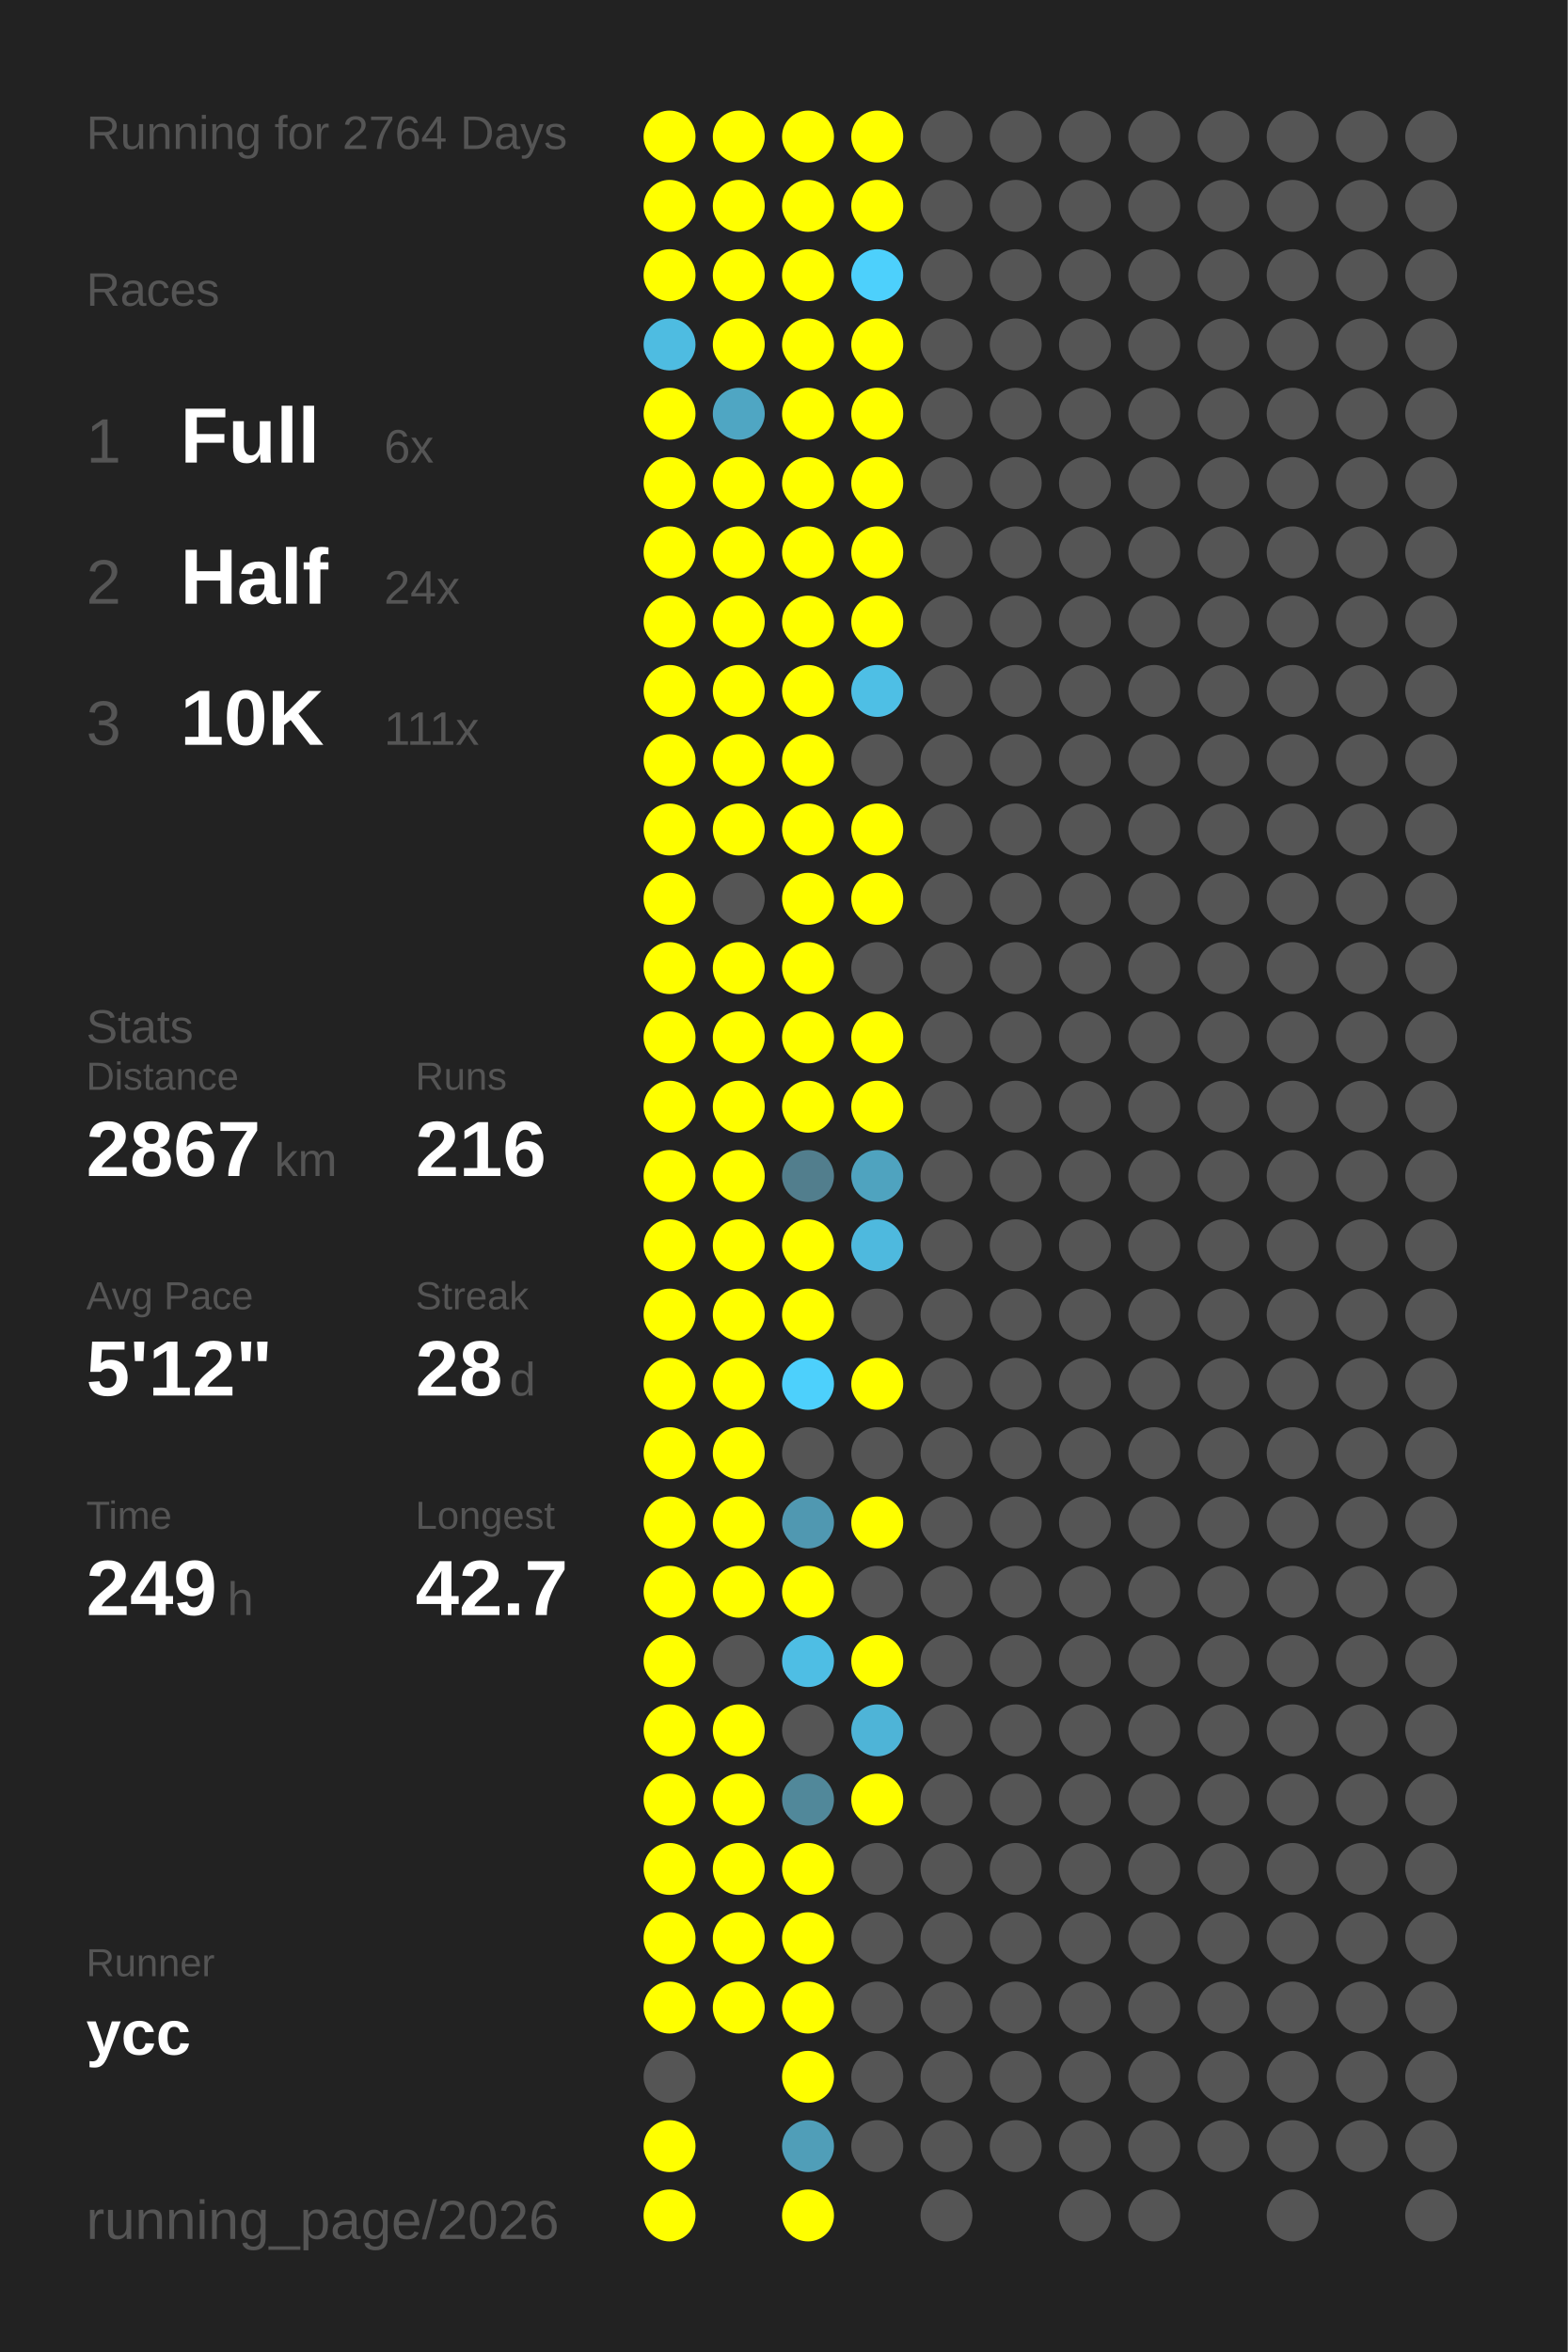
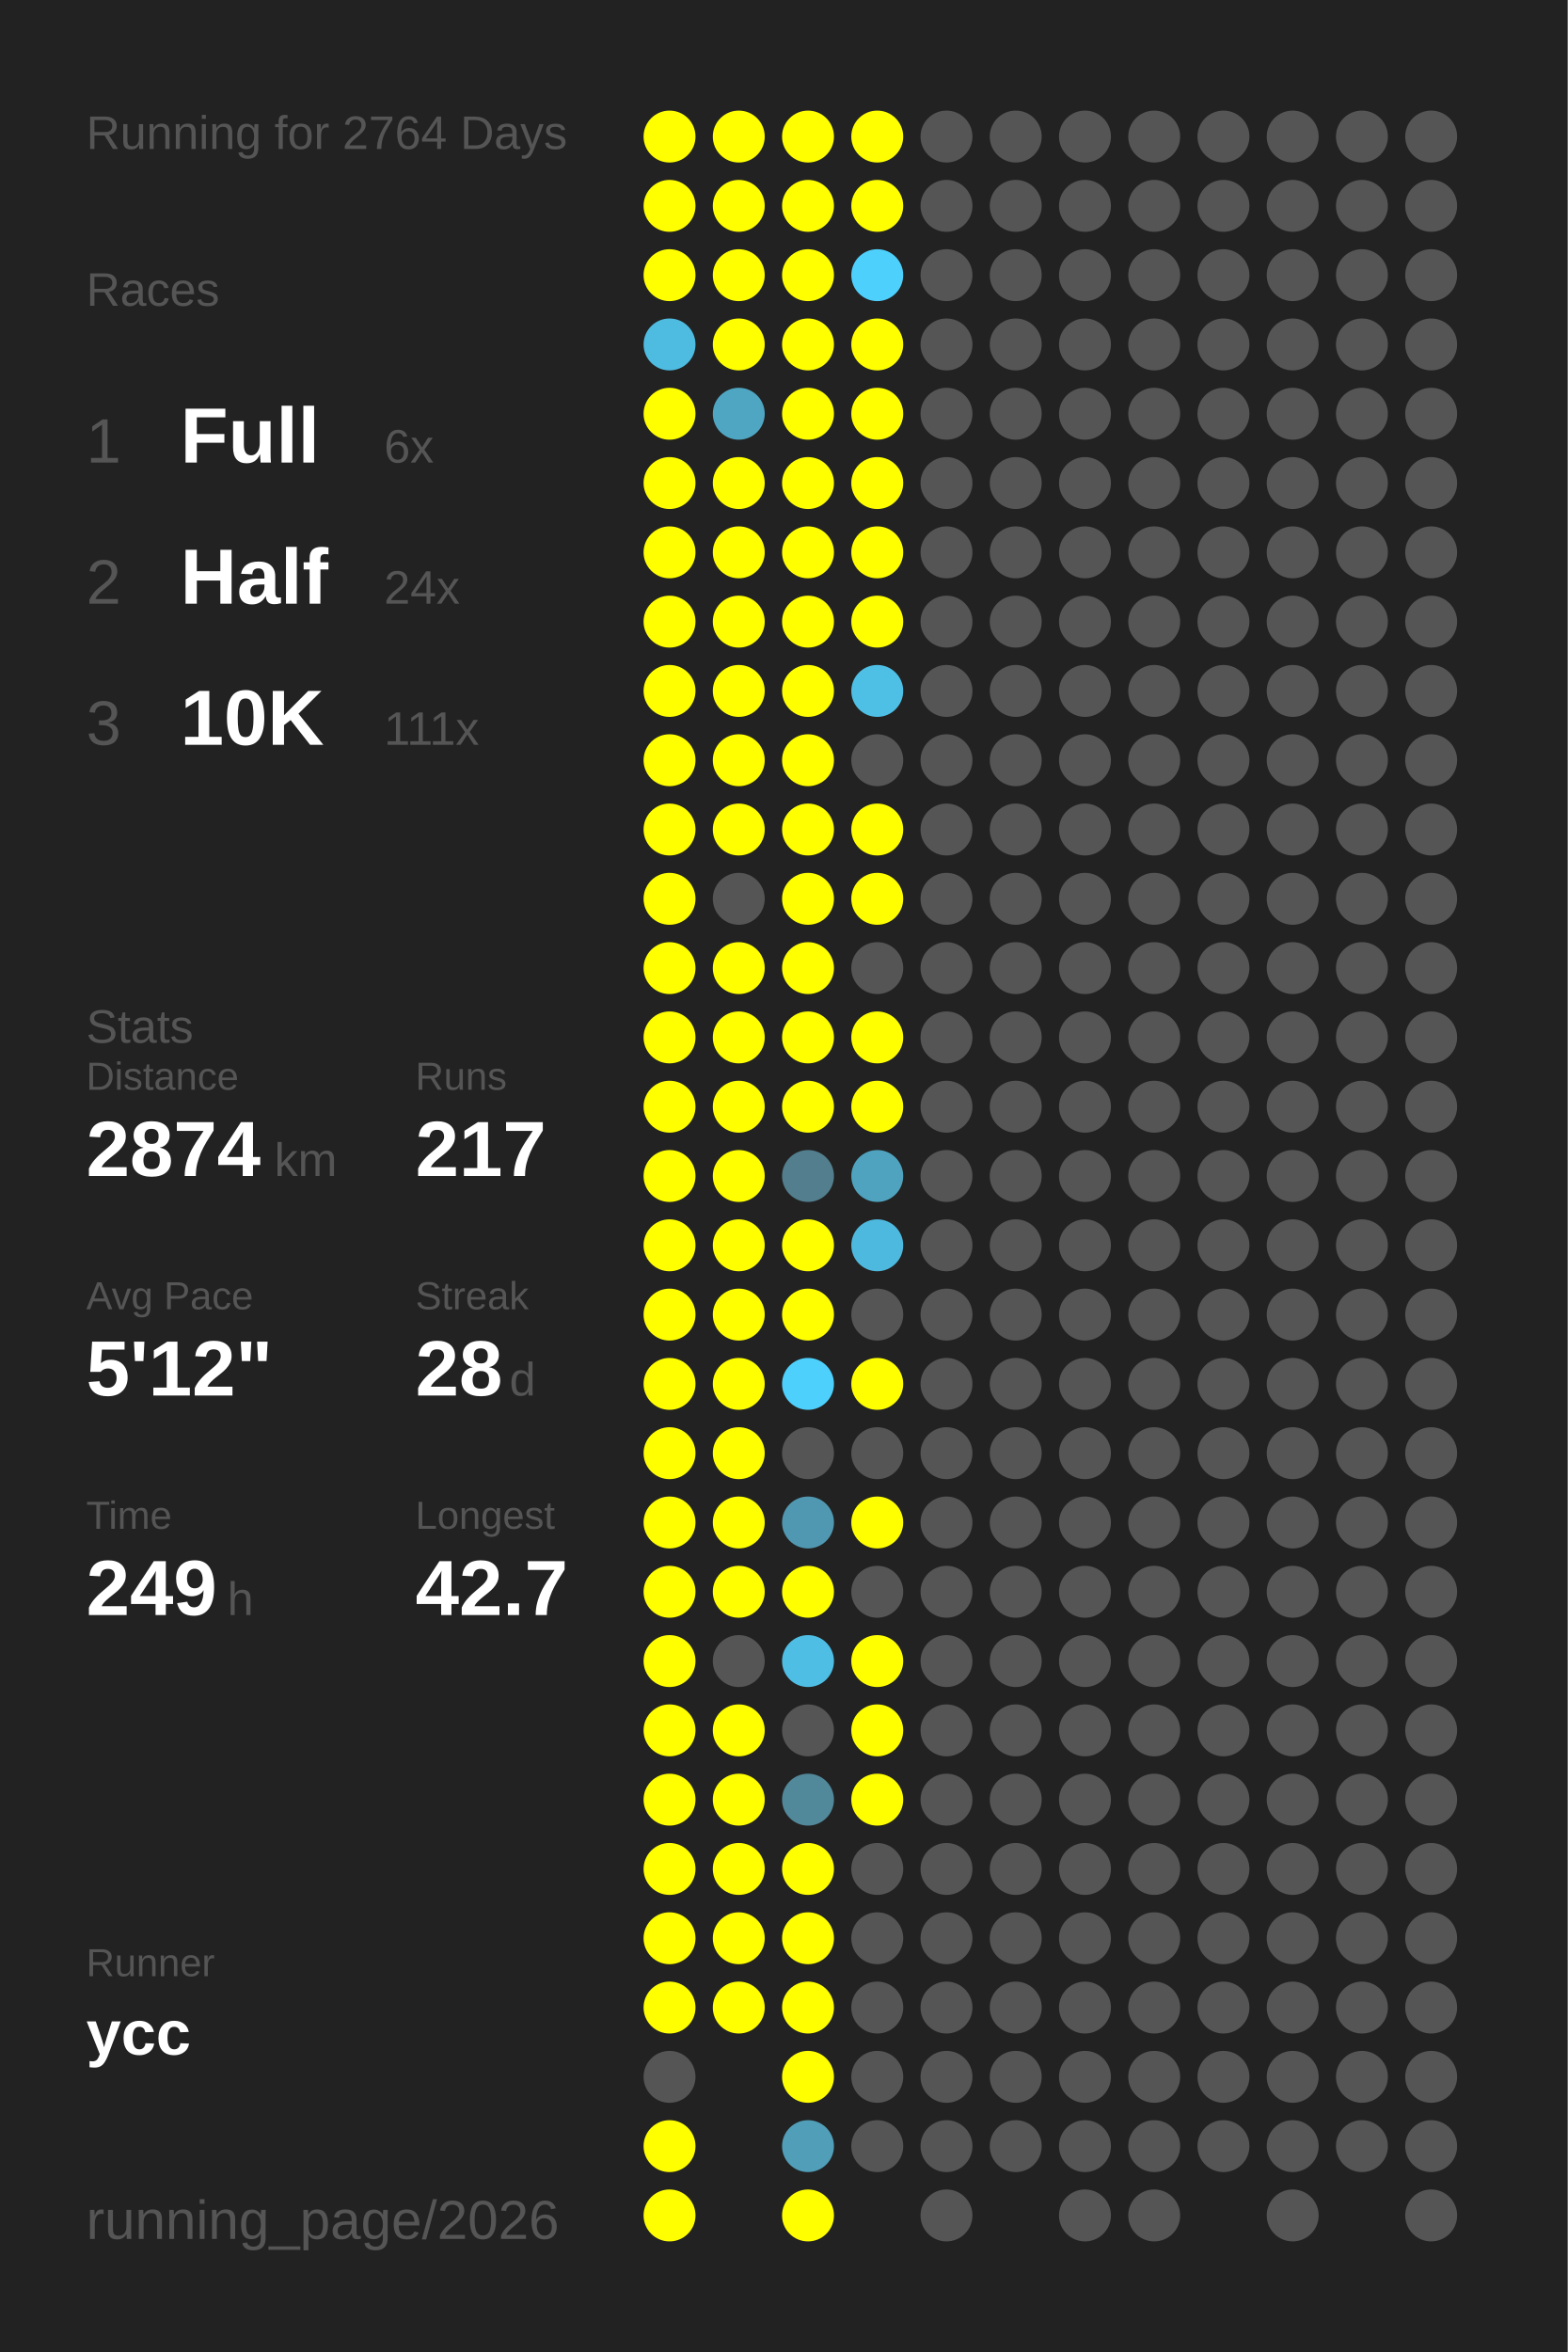
<svg xmlns="http://www.w3.org/2000/svg" baseProfile="full" height="300mm" version="1.1" viewBox="0,0,200,300" width="200mm">
  <defs />
  <rect fill="#222222" height="300" width="200" x="0" y="0" />
  <text fill="#555555" style="font-size:6px; font-family:Arial;" x="11" y="19">Running for 2764 Days</text>
  <text fill="#555555" style="font-size:6px; font-family:Arial;" x="11" y="39">Races</text>
  <text fill="#555555" style="font-size:8px; font-family:Arial;" x="11" y="59">1</text>
  <text fill="#FFFFFF" style="font-size:10px; font-family:Arial; font-weight:bold;" x="23" y="59">Full</text>
  <text fill="#555555" style="font-size:6px; font-family:Arial;" x="49" y="59">6x</text>
  <text fill="#555555" style="font-size:8px; font-family:Arial;" x="11" y="77">2</text>
  <text fill="#FFFFFF" style="font-size:10px; font-family:Arial; font-weight:bold;" x="23" y="77">Half</text>
  <text fill="#555555" style="font-size:6px; font-family:Arial;" x="49" y="77">24x</text>
  <text fill="#555555" style="font-size:8px; font-family:Arial;" x="11" y="95">3</text>
  <text fill="#FFFFFF" style="font-size:10px; font-family:Arial; font-weight:bold;" x="23" y="95">10K</text>
  <text fill="#555555" style="font-size:6px; font-family:Arial;" x="49" y="95">111x</text>
  <text fill="#555555" style="font-size:6px; font-family:Arial;" x="11" y="133">Stats</text>
  <text fill="#555555" style="font-size:5px; font-family:Arial;" x="11" y="139">Distance</text>
-   <text fill="#FFFFFF" style="font-size:10px; font-family:Arial; font-weight:bold;" x="11" y="150">2867</text>
+   <text fill="#FFFFFF" style="font-size:10px; font-family:Arial; font-weight:bold;" x="11" y="150">2874</text>
  <text fill="#555555" style="font-size:6px; font-family:Arial;" x="35" y="150">km</text>
  <text fill="#555555" style="font-size:5px; font-family:Arial;" x="53" y="139">Runs</text>
-   <text fill="#FFFFFF" style="font-size:10px; font-family:Arial; font-weight:bold;" x="53" y="150">216</text>
+   <text fill="#FFFFFF" style="font-size:10px; font-family:Arial; font-weight:bold;" x="53" y="150">217</text>
  <text fill="#555555" style="font-size:5px; font-family:Arial;" x="11" y="167">Avg Pace</text>
  <text fill="#FFFFFF" style="font-size:10px; font-family:Arial; font-weight:bold;" x="11" y="178">5'12"</text>
  <text fill="#555555" style="font-size:5px; font-family:Arial;" x="53" y="167">Streak</text>
  <text fill="#FFFFFF" style="font-size:10px; font-family:Arial; font-weight:bold;" x="53" y="178">28</text>
  <text fill="#555555" style="font-size:6px; font-family:Arial;" x="65" y="178">d</text>
  <text fill="#555555" style="font-size:5px; font-family:Arial;" x="11" y="195">Time</text>
  <text fill="#FFFFFF" style="font-size:10px; font-family:Arial; font-weight:bold;" x="11" y="206">249</text>
  <text fill="#555555" style="font-size:6px; font-family:Arial;" x="29" y="206">h</text>
  <text fill="#555555" style="font-size:5px; font-family:Arial;" x="53" y="195">Longest</text>
  <text fill="#FFFFFF" style="font-size:10px; font-family:Arial; font-weight:bold;" x="53" y="206">42.7</text>
  <text fill="#555555" style="font-size:5px; font-family:Arial;" x="11" y="252.065">Runner</text>
  <text fill="#FFFFFF" style="font-size:8px; font-family:Arial; font-weight:bold;" x="11" y="262.065">ycc</text>
  <text fill="#555555" style="font-size:7px; font-family:Arial;" x="11" y="285.581">running_page/2026</text>
  <circle cx="85.417" cy="17.419" fill="#FFFF00" r="3.312" />
  <circle cx="85.417" cy="26.258" fill="#FFFF00" r="3.312" />
  <circle cx="85.417" cy="35.097" fill="#FFFF00" r="3.312" />
  <circle cx="85.417" cy="43.935" fill="#4ebce1" r="3.312" />
  <circle cx="85.417" cy="52.774" fill="#FFFF00" r="3.312" />
  <circle cx="85.417" cy="61.613" fill="#FFFF00" r="3.312" />
  <circle cx="85.417" cy="70.452" fill="#FFFF00" r="3.312" />
  <circle cx="85.417" cy="79.29" fill="#FFFF00" r="3.312" />
  <circle cx="85.417" cy="88.129" fill="#FFFF00" r="3.312" />
  <circle cx="85.417" cy="96.968" fill="#FFFF00" r="3.312" />
  <circle cx="85.417" cy="105.806" fill="#FFFF00" r="3.312" />
  <circle cx="85.417" cy="114.645" fill="#FFFF00" r="3.312" />
  <circle cx="85.417" cy="123.484" fill="#FFFF00" r="3.312" />
  <circle cx="85.417" cy="132.323" fill="#FFFF00" r="3.312" />
  <circle cx="85.417" cy="141.161" fill="#FFFF00" r="3.312" />
  <circle cx="85.417" cy="150" fill="#FFFF00" r="3.312" />
  <circle cx="85.417" cy="158.839" fill="#FFFF00" r="3.312" />
  <circle cx="85.417" cy="167.677" fill="#FFFF00" r="3.312" />
  <circle cx="85.417" cy="176.516" fill="#FFFF00" r="3.312" />
  <circle cx="85.417" cy="185.355" fill="#FFFF00" r="3.312" />
  <circle cx="85.417" cy="194.194" fill="#FFFF00" r="3.312" />
  <circle cx="85.417" cy="203.032" fill="#FFFF00" r="3.312" />
  <circle cx="85.417" cy="211.871" fill="#FFFF00" r="3.312" />
  <circle cx="85.417" cy="220.71" fill="#FFFF00" r="3.312" />
  <circle cx="85.417" cy="229.548" fill="#FFFF00" r="3.312" />
  <circle cx="85.417" cy="238.387" fill="#FFFF00" r="3.312" />
  <circle cx="85.417" cy="247.226" fill="#FFFF00" r="3.312" />
  <circle cx="85.417" cy="256.065" fill="#FFFF00" r="3.312" />
  <circle cx="85.417" cy="264.903" fill="#555555" r="3.312" />
  <circle cx="85.417" cy="273.742" fill="#FFFF00" r="3.312" />
  <circle cx="85.417" cy="282.581" fill="#FFFF00" r="3.312" />
  <circle cx="94.25" cy="17.419" fill="#FFFF00" r="3.312" />
  <circle cx="94.25" cy="26.258" fill="#FFFF00" r="3.312" />
  <circle cx="94.25" cy="35.097" fill="#FFFF00" r="3.312" />
  <circle cx="94.25" cy="43.935" fill="#FFFF00" r="3.312" />
  <circle cx="94.25" cy="52.774" fill="#4fa6c3" r="3.312" />
  <circle cx="94.25" cy="61.613" fill="#FFFF00" r="3.312" />
  <circle cx="94.25" cy="70.452" fill="#FFFF00" r="3.312" />
  <circle cx="94.25" cy="79.29" fill="#FFFF00" r="3.312" />
  <circle cx="94.25" cy="88.129" fill="#FFFF00" r="3.312" />
  <circle cx="94.25" cy="96.968" fill="#FFFF00" r="3.312" />
  <circle cx="94.25" cy="105.806" fill="#FFFF00" r="3.312" />
  <circle cx="94.25" cy="114.645" fill="#555555" r="3.312" />
  <circle cx="94.25" cy="123.484" fill="#FFFF00" r="3.312" />
  <circle cx="94.25" cy="132.323" fill="#FFFF00" r="3.312" />
  <circle cx="94.25" cy="141.161" fill="#FFFF00" r="3.312" />
  <circle cx="94.25" cy="150" fill="#FFFF00" r="3.312" />
  <circle cx="94.25" cy="158.839" fill="#FFFF00" r="3.312" />
  <circle cx="94.25" cy="167.677" fill="#FFFF00" r="3.312" />
  <circle cx="94.25" cy="176.516" fill="#FFFF00" r="3.312" />
  <circle cx="94.25" cy="185.355" fill="#FFFF00" r="3.312" />
  <circle cx="94.25" cy="194.194" fill="#FFFF00" r="3.312" />
  <circle cx="94.25" cy="203.032" fill="#FFFF00" r="3.312" />
  <circle cx="94.25" cy="211.871" fill="#555555" r="3.312" />
  <circle cx="94.25" cy="220.71" fill="#FFFF00" r="3.312" />
  <circle cx="94.25" cy="229.548" fill="#FFFF00" r="3.312" />
  <circle cx="94.25" cy="238.387" fill="#FFFF00" r="3.312" />
  <circle cx="94.25" cy="247.226" fill="#FFFF00" r="3.312" />
  <circle cx="94.25" cy="256.065" fill="#FFFF00" r="3.312" />
  <circle cx="103.083" cy="17.419" fill="#FFFF00" r="3.312" />
  <circle cx="103.083" cy="26.258" fill="#FFFF00" r="3.312" />
  <circle cx="103.083" cy="35.097" fill="#FFFF00" r="3.312" />
  <circle cx="103.083" cy="43.935" fill="#FFFF00" r="3.312" />
  <circle cx="103.083" cy="52.774" fill="#FFFF00" r="3.312" />
  <circle cx="103.083" cy="61.613" fill="#FFFF00" r="3.312" />
  <circle cx="103.083" cy="70.452" fill="#FFFF00" r="3.312" />
  <circle cx="103.083" cy="79.29" fill="#FFFF00" r="3.312" />
  <circle cx="103.083" cy="88.129" fill="#FFFF00" r="3.312" />
  <circle cx="103.083" cy="96.968" fill="#FFFF00" r="3.312" />
  <circle cx="103.083" cy="105.806" fill="#FFFF00" r="3.312" />
  <circle cx="103.083" cy="114.645" fill="#FFFF00" r="3.312" />
  <circle cx="103.083" cy="123.484" fill="#FFFF00" r="3.312" />
  <circle cx="103.083" cy="132.323" fill="#FFFF00" r="3.312" />
  <circle cx="103.083" cy="141.161" fill="#FFFF00" r="3.312" />
  <circle cx="103.083" cy="150" fill="#527e8d" r="3.312" />
  <circle cx="103.083" cy="158.839" fill="#FFFF00" r="3.312" />
  <circle cx="103.083" cy="167.677" fill="#FFFF00" r="3.312" />
  <circle cx="103.083" cy="176.516" fill="#4dd0fc" r="3.312" />
  <circle cx="103.083" cy="185.355" fill="#555555" r="3.312" />
  <circle cx="103.083" cy="194.194" fill="#5098b1" r="3.312" />
  <circle cx="103.083" cy="203.032" fill="#FFFF00" r="3.312" />
  <circle cx="103.083" cy="211.871" fill="#4ebee4" r="3.312" />
  <circle cx="103.083" cy="220.71" fill="#555555" r="3.312" />
  <circle cx="103.083" cy="229.548" fill="#51889a" r="3.312" />
  <circle cx="103.083" cy="238.387" fill="#FFFF00" r="3.312" />
  <circle cx="103.083" cy="247.226" fill="#FFFF00" r="3.312" />
  <circle cx="103.083" cy="256.065" fill="#FFFF00" r="3.312" />
  <circle cx="103.083" cy="264.903" fill="#FFFF00" r="3.312" />
  <circle cx="103.083" cy="273.742" fill="#509eb8" r="3.312" />
  <circle cx="103.083" cy="282.581" fill="#FFFF00" r="3.312" />
  <circle cx="111.917" cy="17.419" fill="#FFFF00" r="3.312" />
  <circle cx="111.917" cy="26.258" fill="#FFFF00" r="3.312" />
  <circle cx="111.917" cy="35.097" fill="#4dd0fc" r="3.312" />
  <circle cx="111.917" cy="43.935" fill="#FFFF00" r="3.312" />
  <circle cx="111.917" cy="52.774" fill="#FFFF00" r="3.312" />
  <circle cx="111.917" cy="61.613" fill="#FFFF00" r="3.312" />
  <circle cx="111.917" cy="70.452" fill="#FFFF00" r="3.312" />
  <circle cx="111.917" cy="79.29" fill="#FFFF00" r="3.312" />
  <circle cx="111.917" cy="88.129" fill="#4ebfe5" r="3.312" />
  <circle cx="111.917" cy="96.968" fill="#555555" r="3.312" />
  <circle cx="111.917" cy="105.806" fill="#FFFF00" r="3.312" />
  <circle cx="111.917" cy="114.645" fill="#FFFF00" r="3.312" />
  <circle cx="111.917" cy="123.484" fill="#555555" r="3.312" />
  <circle cx="111.917" cy="132.323" fill="#FFFF00" r="3.312" />
  <circle cx="111.917" cy="141.161" fill="#FFFF00" r="3.312" />
  <circle cx="111.917" cy="150" fill="#4fa3bf" r="3.312" />
  <circle cx="111.917" cy="158.839" fill="#4eb9de" r="3.312" />
  <circle cx="111.917" cy="167.677" fill="#555555" r="3.312" />
  <circle cx="111.917" cy="176.516" fill="#FFFF00" r="3.312" />
  <circle cx="111.917" cy="185.355" fill="#555555" r="3.312" />
  <circle cx="111.917" cy="194.194" fill="#FFFF00" r="3.312" />
  <circle cx="111.917" cy="203.032" fill="#555555" r="3.312" />
  <circle cx="111.917" cy="211.871" fill="#FFFF00" r="3.312" />
-   <circle cx="111.917" cy="220.71" fill="#4eb4d7" r="3.312" />
+   <circle cx="111.917" cy="220.71" fill="#FFFF00" r="3.312" />
  <circle cx="111.917" cy="229.548" fill="#FFFF00" r="3.312" />
  <circle cx="111.917" cy="238.387" fill="#555555" r="3.312" />
  <circle cx="111.917" cy="247.226" fill="#555555" r="3.312" />
  <circle cx="111.917" cy="256.065" fill="#555555" r="3.312" />
  <circle cx="111.917" cy="264.903" fill="#555555" r="3.312" />
  <circle cx="111.917" cy="273.742" fill="#555555" r="3.312" />
  <circle cx="120.75" cy="17.419" fill="#555555" r="3.312" />
  <circle cx="120.75" cy="26.258" fill="#555555" r="3.312" />
  <circle cx="120.75" cy="35.097" fill="#555555" r="3.312" />
  <circle cx="120.75" cy="43.935" fill="#555555" r="3.312" />
  <circle cx="120.75" cy="52.774" fill="#555555" r="3.312" />
  <circle cx="120.75" cy="61.613" fill="#555555" r="3.312" />
  <circle cx="120.75" cy="70.452" fill="#555555" r="3.312" />
  <circle cx="120.75" cy="79.29" fill="#555555" r="3.312" />
  <circle cx="120.75" cy="88.129" fill="#555555" r="3.312" />
  <circle cx="120.75" cy="96.968" fill="#555555" r="3.312" />
  <circle cx="120.75" cy="105.806" fill="#555555" r="3.312" />
  <circle cx="120.75" cy="114.645" fill="#555555" r="3.312" />
  <circle cx="120.75" cy="123.484" fill="#555555" r="3.312" />
  <circle cx="120.75" cy="132.323" fill="#555555" r="3.312" />
  <circle cx="120.75" cy="141.161" fill="#555555" r="3.312" />
  <circle cx="120.75" cy="150" fill="#555555" r="3.312" />
  <circle cx="120.75" cy="158.839" fill="#555555" r="3.312" />
  <circle cx="120.75" cy="167.677" fill="#555555" r="3.312" />
  <circle cx="120.75" cy="176.516" fill="#555555" r="3.312" />
  <circle cx="120.75" cy="185.355" fill="#555555" r="3.312" />
  <circle cx="120.75" cy="194.194" fill="#555555" r="3.312" />
  <circle cx="120.75" cy="203.032" fill="#555555" r="3.312" />
  <circle cx="120.75" cy="211.871" fill="#555555" r="3.312" />
  <circle cx="120.75" cy="220.71" fill="#555555" r="3.312" />
  <circle cx="120.75" cy="229.548" fill="#555555" r="3.312" />
  <circle cx="120.75" cy="238.387" fill="#555555" r="3.312" />
  <circle cx="120.75" cy="247.226" fill="#555555" r="3.312" />
  <circle cx="120.75" cy="256.065" fill="#555555" r="3.312" />
  <circle cx="120.75" cy="264.903" fill="#555555" r="3.312" />
  <circle cx="120.75" cy="273.742" fill="#555555" r="3.312" />
  <circle cx="120.75" cy="282.581" fill="#555555" r="3.312" />
  <circle cx="129.583" cy="17.419" fill="#555555" r="3.312" />
  <circle cx="129.583" cy="26.258" fill="#555555" r="3.312" />
  <circle cx="129.583" cy="35.097" fill="#555555" r="3.312" />
  <circle cx="129.583" cy="43.935" fill="#555555" r="3.312" />
  <circle cx="129.583" cy="52.774" fill="#555555" r="3.312" />
  <circle cx="129.583" cy="61.613" fill="#555555" r="3.312" />
  <circle cx="129.583" cy="70.452" fill="#555555" r="3.312" />
  <circle cx="129.583" cy="79.29" fill="#555555" r="3.312" />
  <circle cx="129.583" cy="88.129" fill="#555555" r="3.312" />
  <circle cx="129.583" cy="96.968" fill="#555555" r="3.312" />
  <circle cx="129.583" cy="105.806" fill="#555555" r="3.312" />
  <circle cx="129.583" cy="114.645" fill="#555555" r="3.312" />
  <circle cx="129.583" cy="123.484" fill="#555555" r="3.312" />
  <circle cx="129.583" cy="132.323" fill="#555555" r="3.312" />
  <circle cx="129.583" cy="141.161" fill="#555555" r="3.312" />
  <circle cx="129.583" cy="150" fill="#555555" r="3.312" />
  <circle cx="129.583" cy="158.839" fill="#555555" r="3.312" />
  <circle cx="129.583" cy="167.677" fill="#555555" r="3.312" />
  <circle cx="129.583" cy="176.516" fill="#555555" r="3.312" />
  <circle cx="129.583" cy="185.355" fill="#555555" r="3.312" />
  <circle cx="129.583" cy="194.194" fill="#555555" r="3.312" />
  <circle cx="129.583" cy="203.032" fill="#555555" r="3.312" />
  <circle cx="129.583" cy="211.871" fill="#555555" r="3.312" />
  <circle cx="129.583" cy="220.71" fill="#555555" r="3.312" />
  <circle cx="129.583" cy="229.548" fill="#555555" r="3.312" />
  <circle cx="129.583" cy="238.387" fill="#555555" r="3.312" />
  <circle cx="129.583" cy="247.226" fill="#555555" r="3.312" />
  <circle cx="129.583" cy="256.065" fill="#555555" r="3.312" />
  <circle cx="129.583" cy="264.903" fill="#555555" r="3.312" />
  <circle cx="129.583" cy="273.742" fill="#555555" r="3.312" />
  <circle cx="138.417" cy="17.419" fill="#555555" r="3.312" />
  <circle cx="138.417" cy="26.258" fill="#555555" r="3.312" />
  <circle cx="138.417" cy="35.097" fill="#555555" r="3.312" />
  <circle cx="138.417" cy="43.935" fill="#555555" r="3.312" />
  <circle cx="138.417" cy="52.774" fill="#555555" r="3.312" />
  <circle cx="138.417" cy="61.613" fill="#555555" r="3.312" />
  <circle cx="138.417" cy="70.452" fill="#555555" r="3.312" />
  <circle cx="138.417" cy="79.29" fill="#555555" r="3.312" />
  <circle cx="138.417" cy="88.129" fill="#555555" r="3.312" />
  <circle cx="138.417" cy="96.968" fill="#555555" r="3.312" />
  <circle cx="138.417" cy="105.806" fill="#555555" r="3.312" />
  <circle cx="138.417" cy="114.645" fill="#555555" r="3.312" />
  <circle cx="138.417" cy="123.484" fill="#555555" r="3.312" />
  <circle cx="138.417" cy="132.323" fill="#555555" r="3.312" />
  <circle cx="138.417" cy="141.161" fill="#555555" r="3.312" />
  <circle cx="138.417" cy="150" fill="#555555" r="3.312" />
  <circle cx="138.417" cy="158.839" fill="#555555" r="3.312" />
  <circle cx="138.417" cy="167.677" fill="#555555" r="3.312" />
  <circle cx="138.417" cy="176.516" fill="#555555" r="3.312" />
  <circle cx="138.417" cy="185.355" fill="#555555" r="3.312" />
  <circle cx="138.417" cy="194.194" fill="#555555" r="3.312" />
  <circle cx="138.417" cy="203.032" fill="#555555" r="3.312" />
  <circle cx="138.417" cy="211.871" fill="#555555" r="3.312" />
  <circle cx="138.417" cy="220.71" fill="#555555" r="3.312" />
  <circle cx="138.417" cy="229.548" fill="#555555" r="3.312" />
  <circle cx="138.417" cy="238.387" fill="#555555" r="3.312" />
  <circle cx="138.417" cy="247.226" fill="#555555" r="3.312" />
  <circle cx="138.417" cy="256.065" fill="#555555" r="3.312" />
  <circle cx="138.417" cy="264.903" fill="#555555" r="3.312" />
  <circle cx="138.417" cy="273.742" fill="#555555" r="3.312" />
  <circle cx="138.417" cy="282.581" fill="#555555" r="3.312" />
  <circle cx="147.25" cy="17.419" fill="#555555" r="3.312" />
  <circle cx="147.25" cy="26.258" fill="#555555" r="3.312" />
  <circle cx="147.25" cy="35.097" fill="#555555" r="3.312" />
  <circle cx="147.25" cy="43.935" fill="#555555" r="3.312" />
  <circle cx="147.25" cy="52.774" fill="#555555" r="3.312" />
  <circle cx="147.25" cy="61.613" fill="#555555" r="3.312" />
  <circle cx="147.25" cy="70.452" fill="#555555" r="3.312" />
  <circle cx="147.25" cy="79.29" fill="#555555" r="3.312" />
  <circle cx="147.25" cy="88.129" fill="#555555" r="3.312" />
  <circle cx="147.25" cy="96.968" fill="#555555" r="3.312" />
  <circle cx="147.25" cy="105.806" fill="#555555" r="3.312" />
  <circle cx="147.25" cy="114.645" fill="#555555" r="3.312" />
  <circle cx="147.25" cy="123.484" fill="#555555" r="3.312" />
  <circle cx="147.25" cy="132.323" fill="#555555" r="3.312" />
  <circle cx="147.25" cy="141.161" fill="#555555" r="3.312" />
  <circle cx="147.25" cy="150" fill="#555555" r="3.312" />
  <circle cx="147.25" cy="158.839" fill="#555555" r="3.312" />
  <circle cx="147.25" cy="167.677" fill="#555555" r="3.312" />
  <circle cx="147.25" cy="176.516" fill="#555555" r="3.312" />
  <circle cx="147.25" cy="185.355" fill="#555555" r="3.312" />
  <circle cx="147.25" cy="194.194" fill="#555555" r="3.312" />
  <circle cx="147.25" cy="203.032" fill="#555555" r="3.312" />
  <circle cx="147.25" cy="211.871" fill="#555555" r="3.312" />
  <circle cx="147.25" cy="220.71" fill="#555555" r="3.312" />
  <circle cx="147.25" cy="229.548" fill="#555555" r="3.312" />
  <circle cx="147.25" cy="238.387" fill="#555555" r="3.312" />
  <circle cx="147.25" cy="247.226" fill="#555555" r="3.312" />
  <circle cx="147.25" cy="256.065" fill="#555555" r="3.312" />
  <circle cx="147.25" cy="264.903" fill="#555555" r="3.312" />
  <circle cx="147.25" cy="273.742" fill="#555555" r="3.312" />
  <circle cx="147.25" cy="282.581" fill="#555555" r="3.312" />
  <circle cx="156.083" cy="17.419" fill="#555555" r="3.312" />
  <circle cx="156.083" cy="26.258" fill="#555555" r="3.312" />
  <circle cx="156.083" cy="35.097" fill="#555555" r="3.312" />
  <circle cx="156.083" cy="43.935" fill="#555555" r="3.312" />
  <circle cx="156.083" cy="52.774" fill="#555555" r="3.312" />
  <circle cx="156.083" cy="61.613" fill="#555555" r="3.312" />
  <circle cx="156.083" cy="70.452" fill="#555555" r="3.312" />
  <circle cx="156.083" cy="79.29" fill="#555555" r="3.312" />
  <circle cx="156.083" cy="88.129" fill="#555555" r="3.312" />
  <circle cx="156.083" cy="96.968" fill="#555555" r="3.312" />
  <circle cx="156.083" cy="105.806" fill="#555555" r="3.312" />
  <circle cx="156.083" cy="114.645" fill="#555555" r="3.312" />
  <circle cx="156.083" cy="123.484" fill="#555555" r="3.312" />
  <circle cx="156.083" cy="132.323" fill="#555555" r="3.312" />
  <circle cx="156.083" cy="141.161" fill="#555555" r="3.312" />
  <circle cx="156.083" cy="150" fill="#555555" r="3.312" />
  <circle cx="156.083" cy="158.839" fill="#555555" r="3.312" />
  <circle cx="156.083" cy="167.677" fill="#555555" r="3.312" />
  <circle cx="156.083" cy="176.516" fill="#555555" r="3.312" />
  <circle cx="156.083" cy="185.355" fill="#555555" r="3.312" />
  <circle cx="156.083" cy="194.194" fill="#555555" r="3.312" />
  <circle cx="156.083" cy="203.032" fill="#555555" r="3.312" />
  <circle cx="156.083" cy="211.871" fill="#555555" r="3.312" />
  <circle cx="156.083" cy="220.71" fill="#555555" r="3.312" />
  <circle cx="156.083" cy="229.548" fill="#555555" r="3.312" />
  <circle cx="156.083" cy="238.387" fill="#555555" r="3.312" />
  <circle cx="156.083" cy="247.226" fill="#555555" r="3.312" />
  <circle cx="156.083" cy="256.065" fill="#555555" r="3.312" />
  <circle cx="156.083" cy="264.903" fill="#555555" r="3.312" />
  <circle cx="156.083" cy="273.742" fill="#555555" r="3.312" />
  <circle cx="164.917" cy="17.419" fill="#555555" r="3.312" />
  <circle cx="164.917" cy="26.258" fill="#555555" r="3.312" />
  <circle cx="164.917" cy="35.097" fill="#555555" r="3.312" />
  <circle cx="164.917" cy="43.935" fill="#555555" r="3.312" />
  <circle cx="164.917" cy="52.774" fill="#555555" r="3.312" />
  <circle cx="164.917" cy="61.613" fill="#555555" r="3.312" />
  <circle cx="164.917" cy="70.452" fill="#555555" r="3.312" />
  <circle cx="164.917" cy="79.29" fill="#555555" r="3.312" />
  <circle cx="164.917" cy="88.129" fill="#555555" r="3.312" />
  <circle cx="164.917" cy="96.968" fill="#555555" r="3.312" />
  <circle cx="164.917" cy="105.806" fill="#555555" r="3.312" />
  <circle cx="164.917" cy="114.645" fill="#555555" r="3.312" />
  <circle cx="164.917" cy="123.484" fill="#555555" r="3.312" />
  <circle cx="164.917" cy="132.323" fill="#555555" r="3.312" />
  <circle cx="164.917" cy="141.161" fill="#555555" r="3.312" />
  <circle cx="164.917" cy="150" fill="#555555" r="3.312" />
  <circle cx="164.917" cy="158.839" fill="#555555" r="3.312" />
  <circle cx="164.917" cy="167.677" fill="#555555" r="3.312" />
  <circle cx="164.917" cy="176.516" fill="#555555" r="3.312" />
  <circle cx="164.917" cy="185.355" fill="#555555" r="3.312" />
  <circle cx="164.917" cy="194.194" fill="#555555" r="3.312" />
  <circle cx="164.917" cy="203.032" fill="#555555" r="3.312" />
  <circle cx="164.917" cy="211.871" fill="#555555" r="3.312" />
  <circle cx="164.917" cy="220.71" fill="#555555" r="3.312" />
  <circle cx="164.917" cy="229.548" fill="#555555" r="3.312" />
  <circle cx="164.917" cy="238.387" fill="#555555" r="3.312" />
  <circle cx="164.917" cy="247.226" fill="#555555" r="3.312" />
  <circle cx="164.917" cy="256.065" fill="#555555" r="3.312" />
  <circle cx="164.917" cy="264.903" fill="#555555" r="3.312" />
  <circle cx="164.917" cy="273.742" fill="#555555" r="3.312" />
  <circle cx="164.917" cy="282.581" fill="#555555" r="3.312" />
  <circle cx="173.75" cy="17.419" fill="#555555" r="3.312" />
  <circle cx="173.75" cy="26.258" fill="#555555" r="3.312" />
  <circle cx="173.75" cy="35.097" fill="#555555" r="3.312" />
  <circle cx="173.75" cy="43.935" fill="#555555" r="3.312" />
  <circle cx="173.75" cy="52.774" fill="#555555" r="3.312" />
  <circle cx="173.75" cy="61.613" fill="#555555" r="3.312" />
  <circle cx="173.75" cy="70.452" fill="#555555" r="3.312" />
  <circle cx="173.75" cy="79.29" fill="#555555" r="3.312" />
  <circle cx="173.75" cy="88.129" fill="#555555" r="3.312" />
  <circle cx="173.75" cy="96.968" fill="#555555" r="3.312" />
  <circle cx="173.75" cy="105.806" fill="#555555" r="3.312" />
  <circle cx="173.75" cy="114.645" fill="#555555" r="3.312" />
  <circle cx="173.75" cy="123.484" fill="#555555" r="3.312" />
  <circle cx="173.75" cy="132.323" fill="#555555" r="3.312" />
  <circle cx="173.75" cy="141.161" fill="#555555" r="3.312" />
  <circle cx="173.75" cy="150" fill="#555555" r="3.312" />
  <circle cx="173.75" cy="158.839" fill="#555555" r="3.312" />
  <circle cx="173.75" cy="167.677" fill="#555555" r="3.312" />
  <circle cx="173.75" cy="176.516" fill="#555555" r="3.312" />
  <circle cx="173.75" cy="185.355" fill="#555555" r="3.312" />
  <circle cx="173.75" cy="194.194" fill="#555555" r="3.312" />
  <circle cx="173.75" cy="203.032" fill="#555555" r="3.312" />
  <circle cx="173.75" cy="211.871" fill="#555555" r="3.312" />
  <circle cx="173.75" cy="220.71" fill="#555555" r="3.312" />
  <circle cx="173.75" cy="229.548" fill="#555555" r="3.312" />
  <circle cx="173.75" cy="238.387" fill="#555555" r="3.312" />
  <circle cx="173.75" cy="247.226" fill="#555555" r="3.312" />
  <circle cx="173.75" cy="256.065" fill="#555555" r="3.312" />
  <circle cx="173.75" cy="264.903" fill="#555555" r="3.312" />
  <circle cx="173.75" cy="273.742" fill="#555555" r="3.312" />
  <circle cx="182.583" cy="17.419" fill="#555555" r="3.312" />
  <circle cx="182.583" cy="26.258" fill="#555555" r="3.312" />
  <circle cx="182.583" cy="35.097" fill="#555555" r="3.312" />
  <circle cx="182.583" cy="43.935" fill="#555555" r="3.312" />
  <circle cx="182.583" cy="52.774" fill="#555555" r="3.312" />
  <circle cx="182.583" cy="61.613" fill="#555555" r="3.312" />
  <circle cx="182.583" cy="70.452" fill="#555555" r="3.312" />
  <circle cx="182.583" cy="79.29" fill="#555555" r="3.312" />
  <circle cx="182.583" cy="88.129" fill="#555555" r="3.312" />
  <circle cx="182.583" cy="96.968" fill="#555555" r="3.312" />
  <circle cx="182.583" cy="105.806" fill="#555555" r="3.312" />
  <circle cx="182.583" cy="114.645" fill="#555555" r="3.312" />
  <circle cx="182.583" cy="123.484" fill="#555555" r="3.312" />
  <circle cx="182.583" cy="132.323" fill="#555555" r="3.312" />
  <circle cx="182.583" cy="141.161" fill="#555555" r="3.312" />
  <circle cx="182.583" cy="150" fill="#555555" r="3.312" />
  <circle cx="182.583" cy="158.839" fill="#555555" r="3.312" />
  <circle cx="182.583" cy="167.677" fill="#555555" r="3.312" />
  <circle cx="182.583" cy="176.516" fill="#555555" r="3.312" />
  <circle cx="182.583" cy="185.355" fill="#555555" r="3.312" />
  <circle cx="182.583" cy="194.194" fill="#555555" r="3.312" />
  <circle cx="182.583" cy="203.032" fill="#555555" r="3.312" />
  <circle cx="182.583" cy="211.871" fill="#555555" r="3.312" />
  <circle cx="182.583" cy="220.71" fill="#555555" r="3.312" />
  <circle cx="182.583" cy="229.548" fill="#555555" r="3.312" />
  <circle cx="182.583" cy="238.387" fill="#555555" r="3.312" />
  <circle cx="182.583" cy="247.226" fill="#555555" r="3.312" />
  <circle cx="182.583" cy="256.065" fill="#555555" r="3.312" />
  <circle cx="182.583" cy="264.903" fill="#555555" r="3.312" />
  <circle cx="182.583" cy="273.742" fill="#555555" r="3.312" />
  <circle cx="182.583" cy="282.581" fill="#555555" r="3.312" />
</svg>
